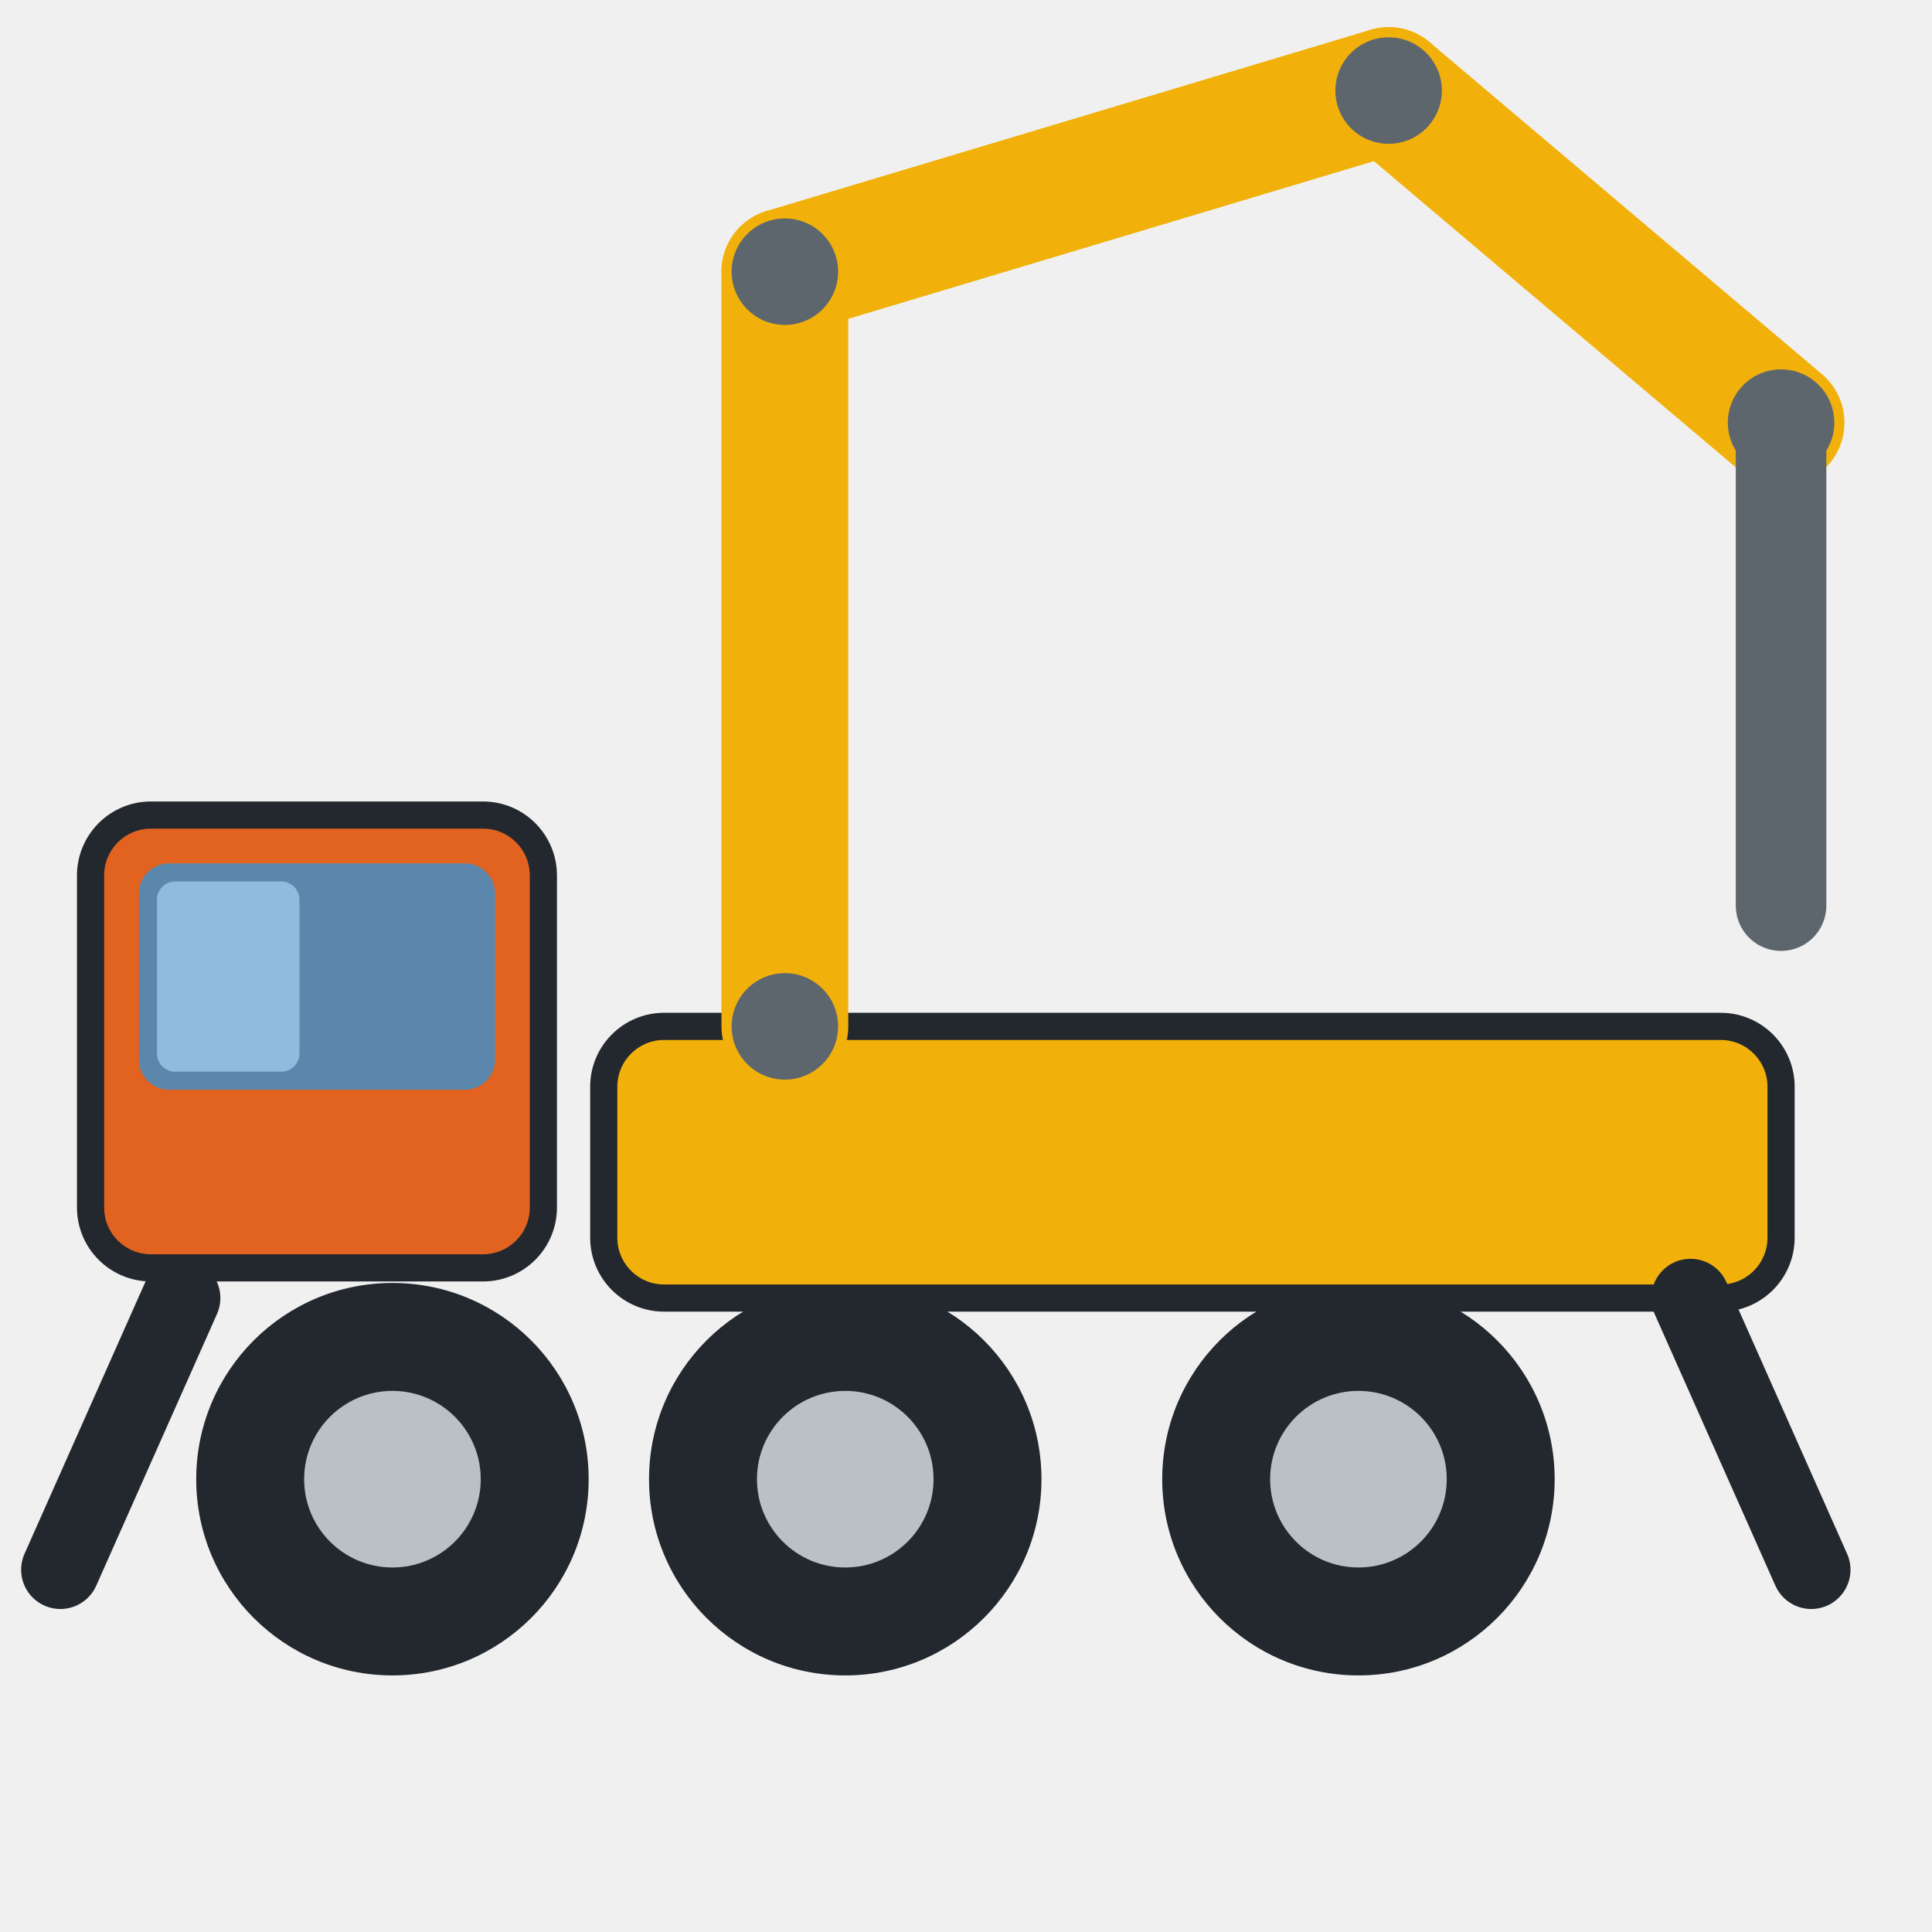
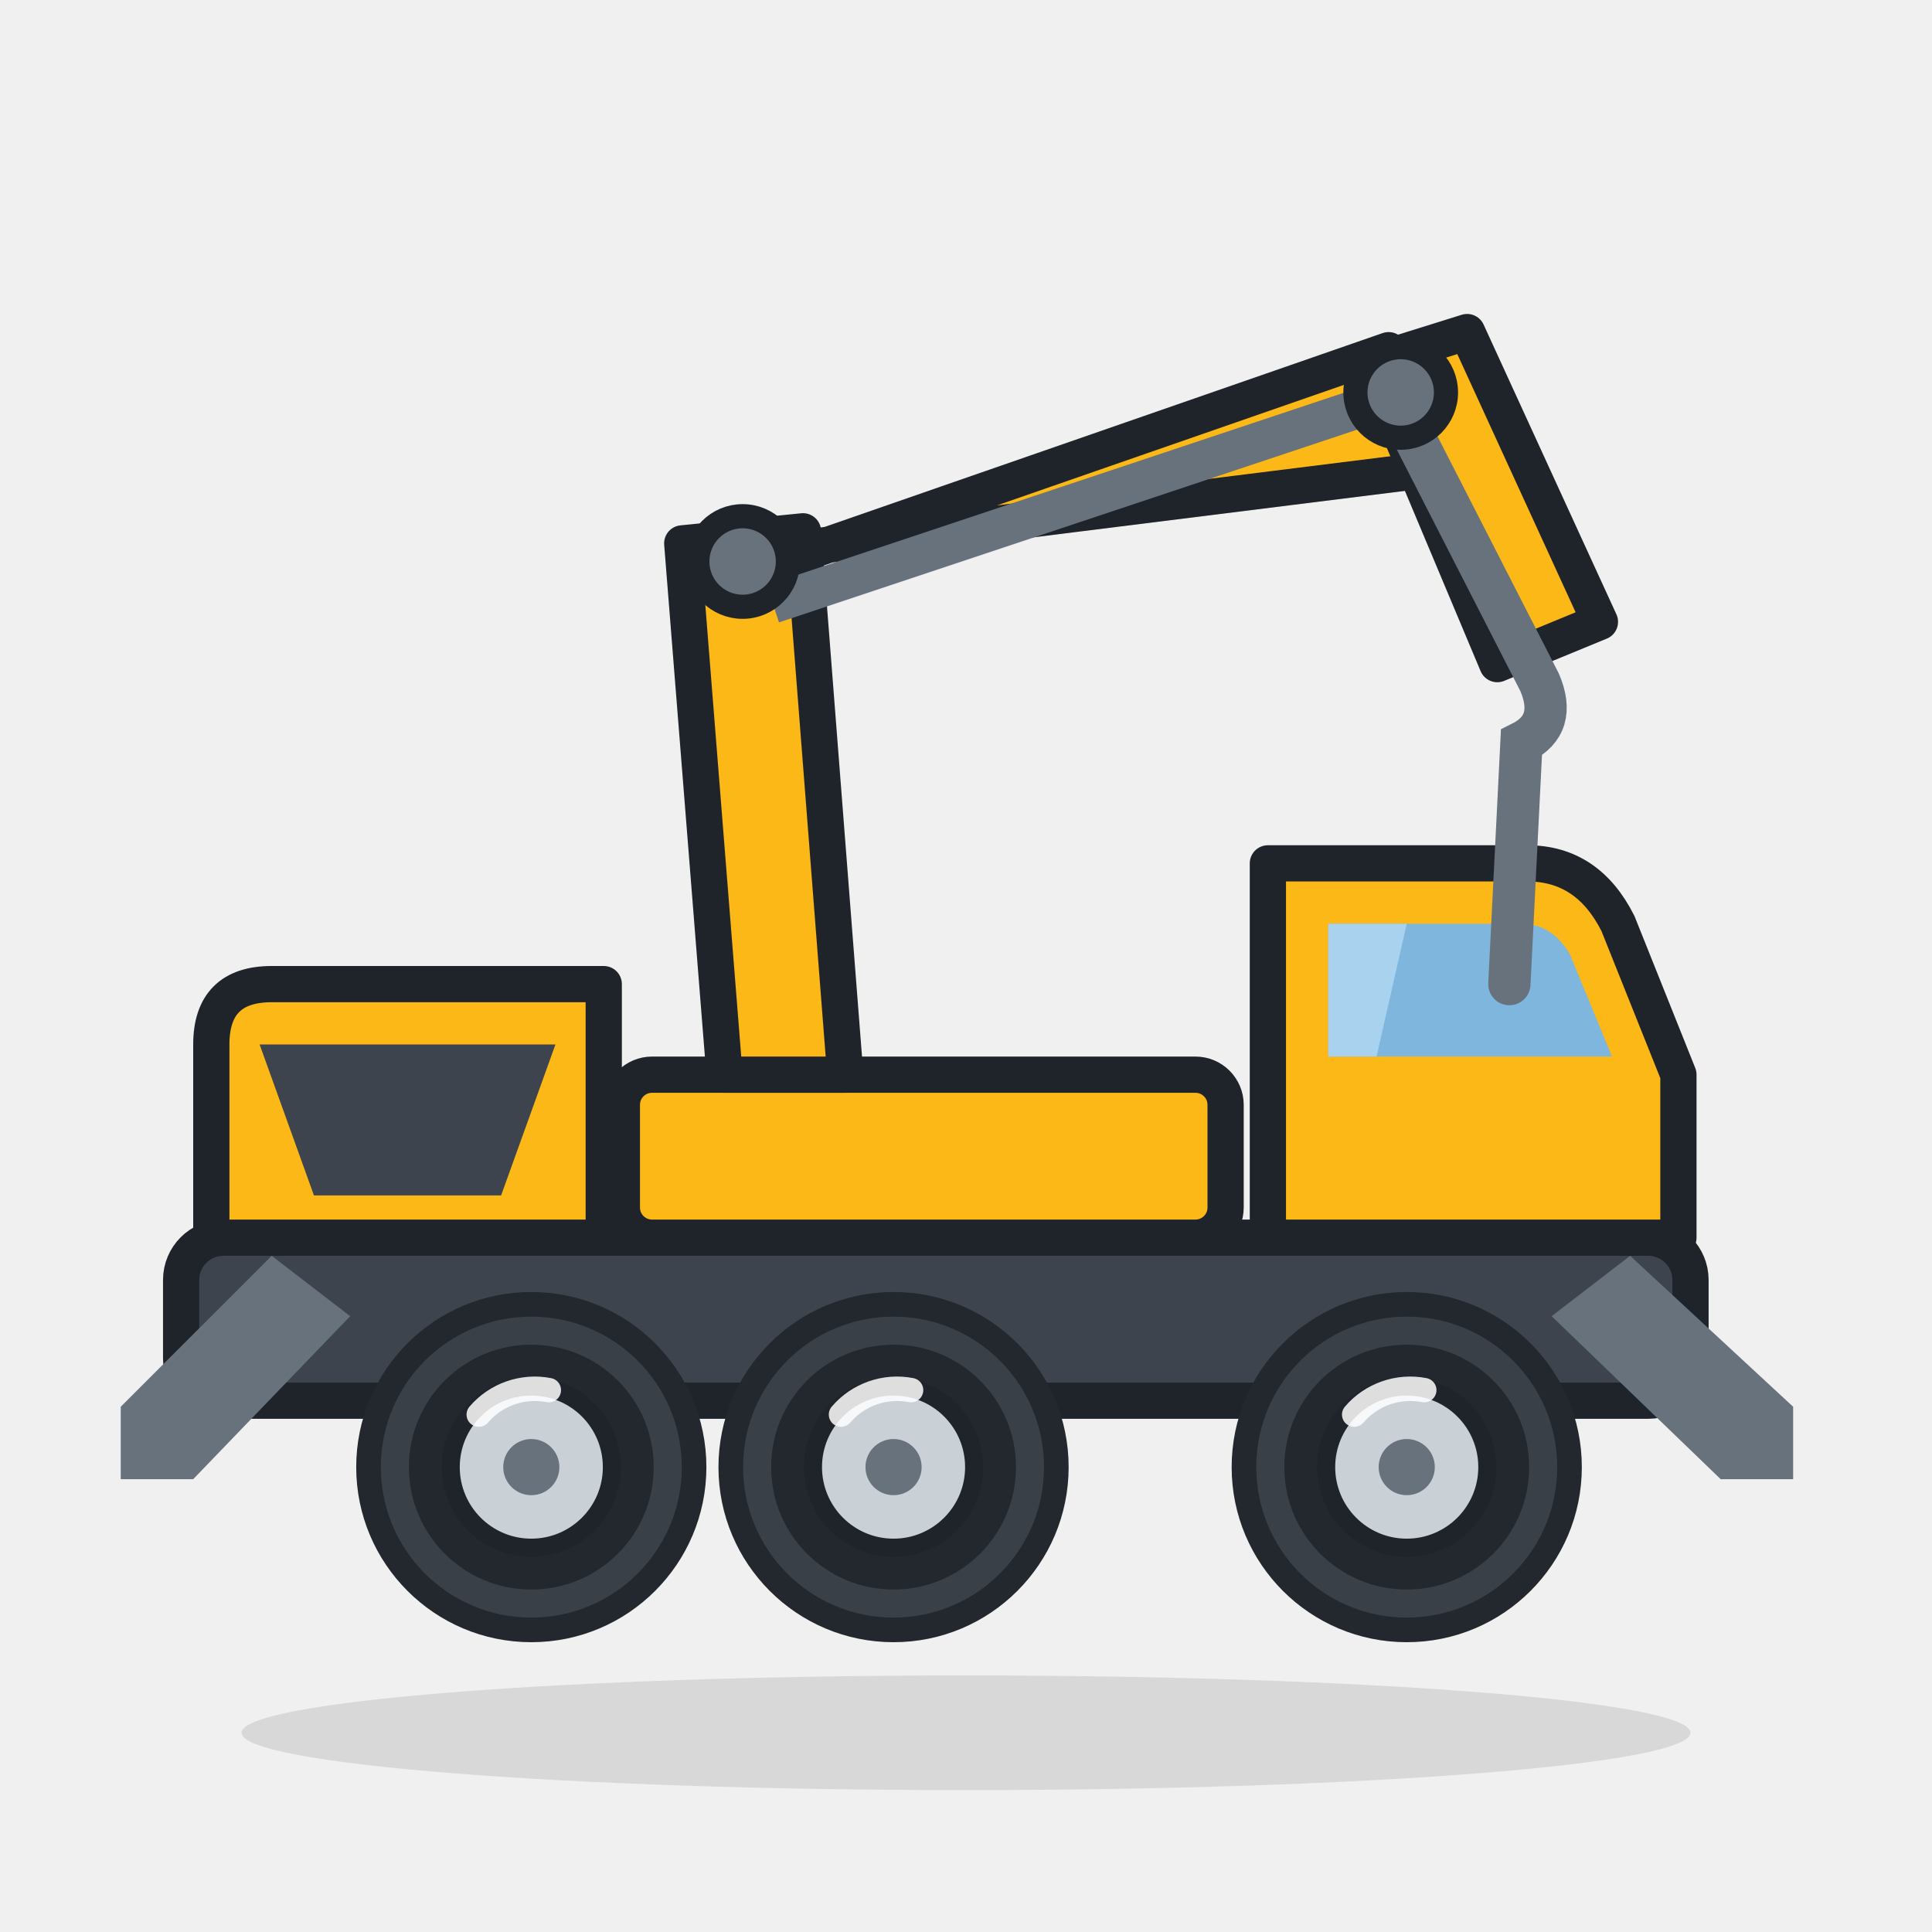
<svg xmlns="http://www.w3.org/2000/svg" viewBox="0 0 64 64">
-   <circle cx="13" cy="49" r="6.5" fill="#23282E" />
-   <circle cx="13" cy="49" r="2.925" fill="#B9C0C6" />
-   <circle cx="28" cy="49" r="6.5" fill="#23282E" />
-   <circle cx="28" cy="49" r="2.925" fill="#B9C0C6" />
-   <circle cx="45" cy="49" r="6.5" fill="#23282E" />
-   <circle cx="45" cy="49" r="2.925" fill="#B9C0C6" />
-   <rect x="3" y="27" width="15" height="15" rx="2" fill="#E2631F" stroke="#23282E" stroke-width="0.9" />
-   <rect x="4.6" y="28.6" width="11.8" height="7.5" rx="1" fill="#5B87AD" />
-   <rect x="5.2" y="29.2" width="4.72" height="6.3" rx="0.6" fill="#8FBCDC" />
-   <rect x="20" y="34" width="39" height="9" rx="2" fill="#F2B10A" stroke="#23282E" stroke-width="0.9" />
-   <line x1="26" y1="34" x2="26" y2="9" stroke="#F2B10A" stroke-width="4.2" stroke-linecap="round" />
-   <line x1="26" y1="9" x2="46" y2="3" stroke="#F2B10A" stroke-width="4.2" stroke-linecap="round" />
-   <line x1="46" y1="3" x2="59" y2="14" stroke="#F2B10A" stroke-width="4.2" stroke-linecap="round" />
-   <circle cx="26" cy="34" r="1.764" fill="#5E666D" />
-   <circle cx="26" cy="9" r="1.764" fill="#5E666D" />
-   <circle cx="46" cy="3" r="1.764" fill="#5E666D" />
-   <circle cx="59" cy="14" r="1.764" fill="#5E666D" />
-   <line x1="59" y1="14" x2="59" y2="30" stroke="#5E666D" stroke-width="3" stroke-linecap="round" />
-   <line x1="6" y1="43" x2="2" y2="52" stroke="#23282E" stroke-width="2.6" stroke-linecap="round" />
-   <line x1="56" y1="43" x2="60" y2="52" stroke="#23282E" stroke-width="2.6" stroke-linecap="round" />
+   <ellipse cx="32" cy="57.4" rx="24" ry="1.9" fill="#000" opacity="0.10" />
+   <rect x="6" y="41" width="50" height="5.4" rx="1.4" fill="#3D444E" stroke="#1F242B" stroke-width="1.2" stroke-linejoin="round" />
+   <path d="M42 41 L42 28.6 L50.6 28.6 Q52.6 28.6 53.6 30.6 L55.6 35.6 L55.6 41 Z" fill="#FBB816" stroke="#1F242B" stroke-width="1.2" stroke-linejoin="round" />
+   <path d="M44 30.6 L50.4 30.6 Q51.4 30.6 52 31.6 L53.4 35 L44 35 Z" fill="#7FB6DD" />
+   <path d="M44 30.6 L46.6 30.6 L45.6 35 L44 35 Z" fill="#A9D2EF" />
+   <path d="M7 41 L7 34.6 Q7 32.6 9 32.6 L20 32.6 L20 41 Z" fill="#FBB816" stroke="#1F242B" stroke-width="1.2" stroke-linejoin="round" />
+   <path d="M8.6 34.6 L18.4 34.6 L16.6 39.6 L10.4 39.6 Z" fill="#3D444E" />
+   <rect x="20.6" y="35.6" width="20" height="5.4" rx="1" fill="#FBB816" stroke="#1F242B" stroke-width="1.2" stroke-linejoin="round" />
+   <path d="M24 35.6 L22.6 18 L26.6 17.6 L28 35.6 Z" fill="#FBB816" stroke="#1F242B" stroke-width="1.2" stroke-linejoin="round" />
+   <path d="M23 18.6 L27 18.2 L46 11.6 L47 15.6 Z" fill="#FBB816" stroke="#1F242B" stroke-width="1.2" stroke-linejoin="round" />
+   <path d="M45.4 12 L48.6 11 L53 20.6 L49.6 22 Z" fill="#FBB816" stroke="#1F242B" stroke-width="1.2" stroke-linejoin="round" />
+   <path d="M25.6 20 L45.4 13.4" fill="none" stroke="#67727D" stroke-width="1.3" />
+   <path d="M46.6 14 L51 22.6 Q51.6 24 50.4 24.6 L50 32.6" fill="none" stroke="#67727D" stroke-width="1.4" stroke-linecap="round" />
+   <circle cx="24.6" cy="18.6" r="1.5" fill="#67727D" stroke="#1F242B" stroke-width="0.8" />
+   <circle cx="46.4" cy="13" r="1.5" fill="#67727D" stroke="#1F242B" stroke-width="0.8" />
+   <path d="M9 41.6 L4 46.6 L4 49 L6.4 49 L11.6 43.6 Z" fill="#67727D" />
+   <path d="M54 41.6 L59.4 46.6 L59.4 49 L57 49 L51.4 43.6 Z" fill="#67727D" />
+   <circle cx="17.6" cy="48.6" r="5.8" fill="#23272E" />
+   <circle cx="17.6" cy="48.6" r="4.52" fill="none" stroke="#3A4047" stroke-width="0.93" />
+   <circle cx="17.6" cy="48.6" r="2.67" fill="#C9D0D6" stroke="#1F242B" stroke-width="0.6" />
+   <path d="M15.86 46.86 A 2.44 2.44 0 0 1 18.18 46.05" fill="none" stroke="#FFFFFF" stroke-width="0.81" stroke-linecap="round" opacity="0.85" />
+   <circle cx="17.6" cy="48.6" r="0.93" fill="#67727D" />
+   <circle cx="29.6" cy="48.6" r="5.8" fill="#23272E" />
+   <circle cx="29.6" cy="48.6" r="4.52" fill="none" stroke="#3A4047" stroke-width="0.93" />
+   <circle cx="29.6" cy="48.6" r="2.67" fill="#C9D0D6" stroke="#1F242B" stroke-width="0.6" />
+   <path d="M27.86 46.86 A 2.44 2.44 0 0 1 30.18 46.05" fill="none" stroke="#FFFFFF" stroke-width="0.81" stroke-linecap="round" opacity="0.85" />
+   <circle cx="29.6" cy="48.6" r="0.93" fill="#67727D" />
+   <circle cx="46.6" cy="48.6" r="5.8" fill="#23272E" />
+   <circle cx="46.6" cy="48.6" r="4.52" fill="none" stroke="#3A4047" stroke-width="0.93" />
+   <circle cx="46.6" cy="48.6" r="2.67" fill="#C9D0D6" stroke="#1F242B" stroke-width="0.6" />
+   <path d="M44.86 46.86 A 2.44 2.44 0 0 1 47.18 46.05" fill="none" stroke="#FFFFFF" stroke-width="0.81" stroke-linecap="round" opacity="0.85" />
+   <circle cx="46.6" cy="48.6" r="0.93" fill="#67727D" />
</svg>
